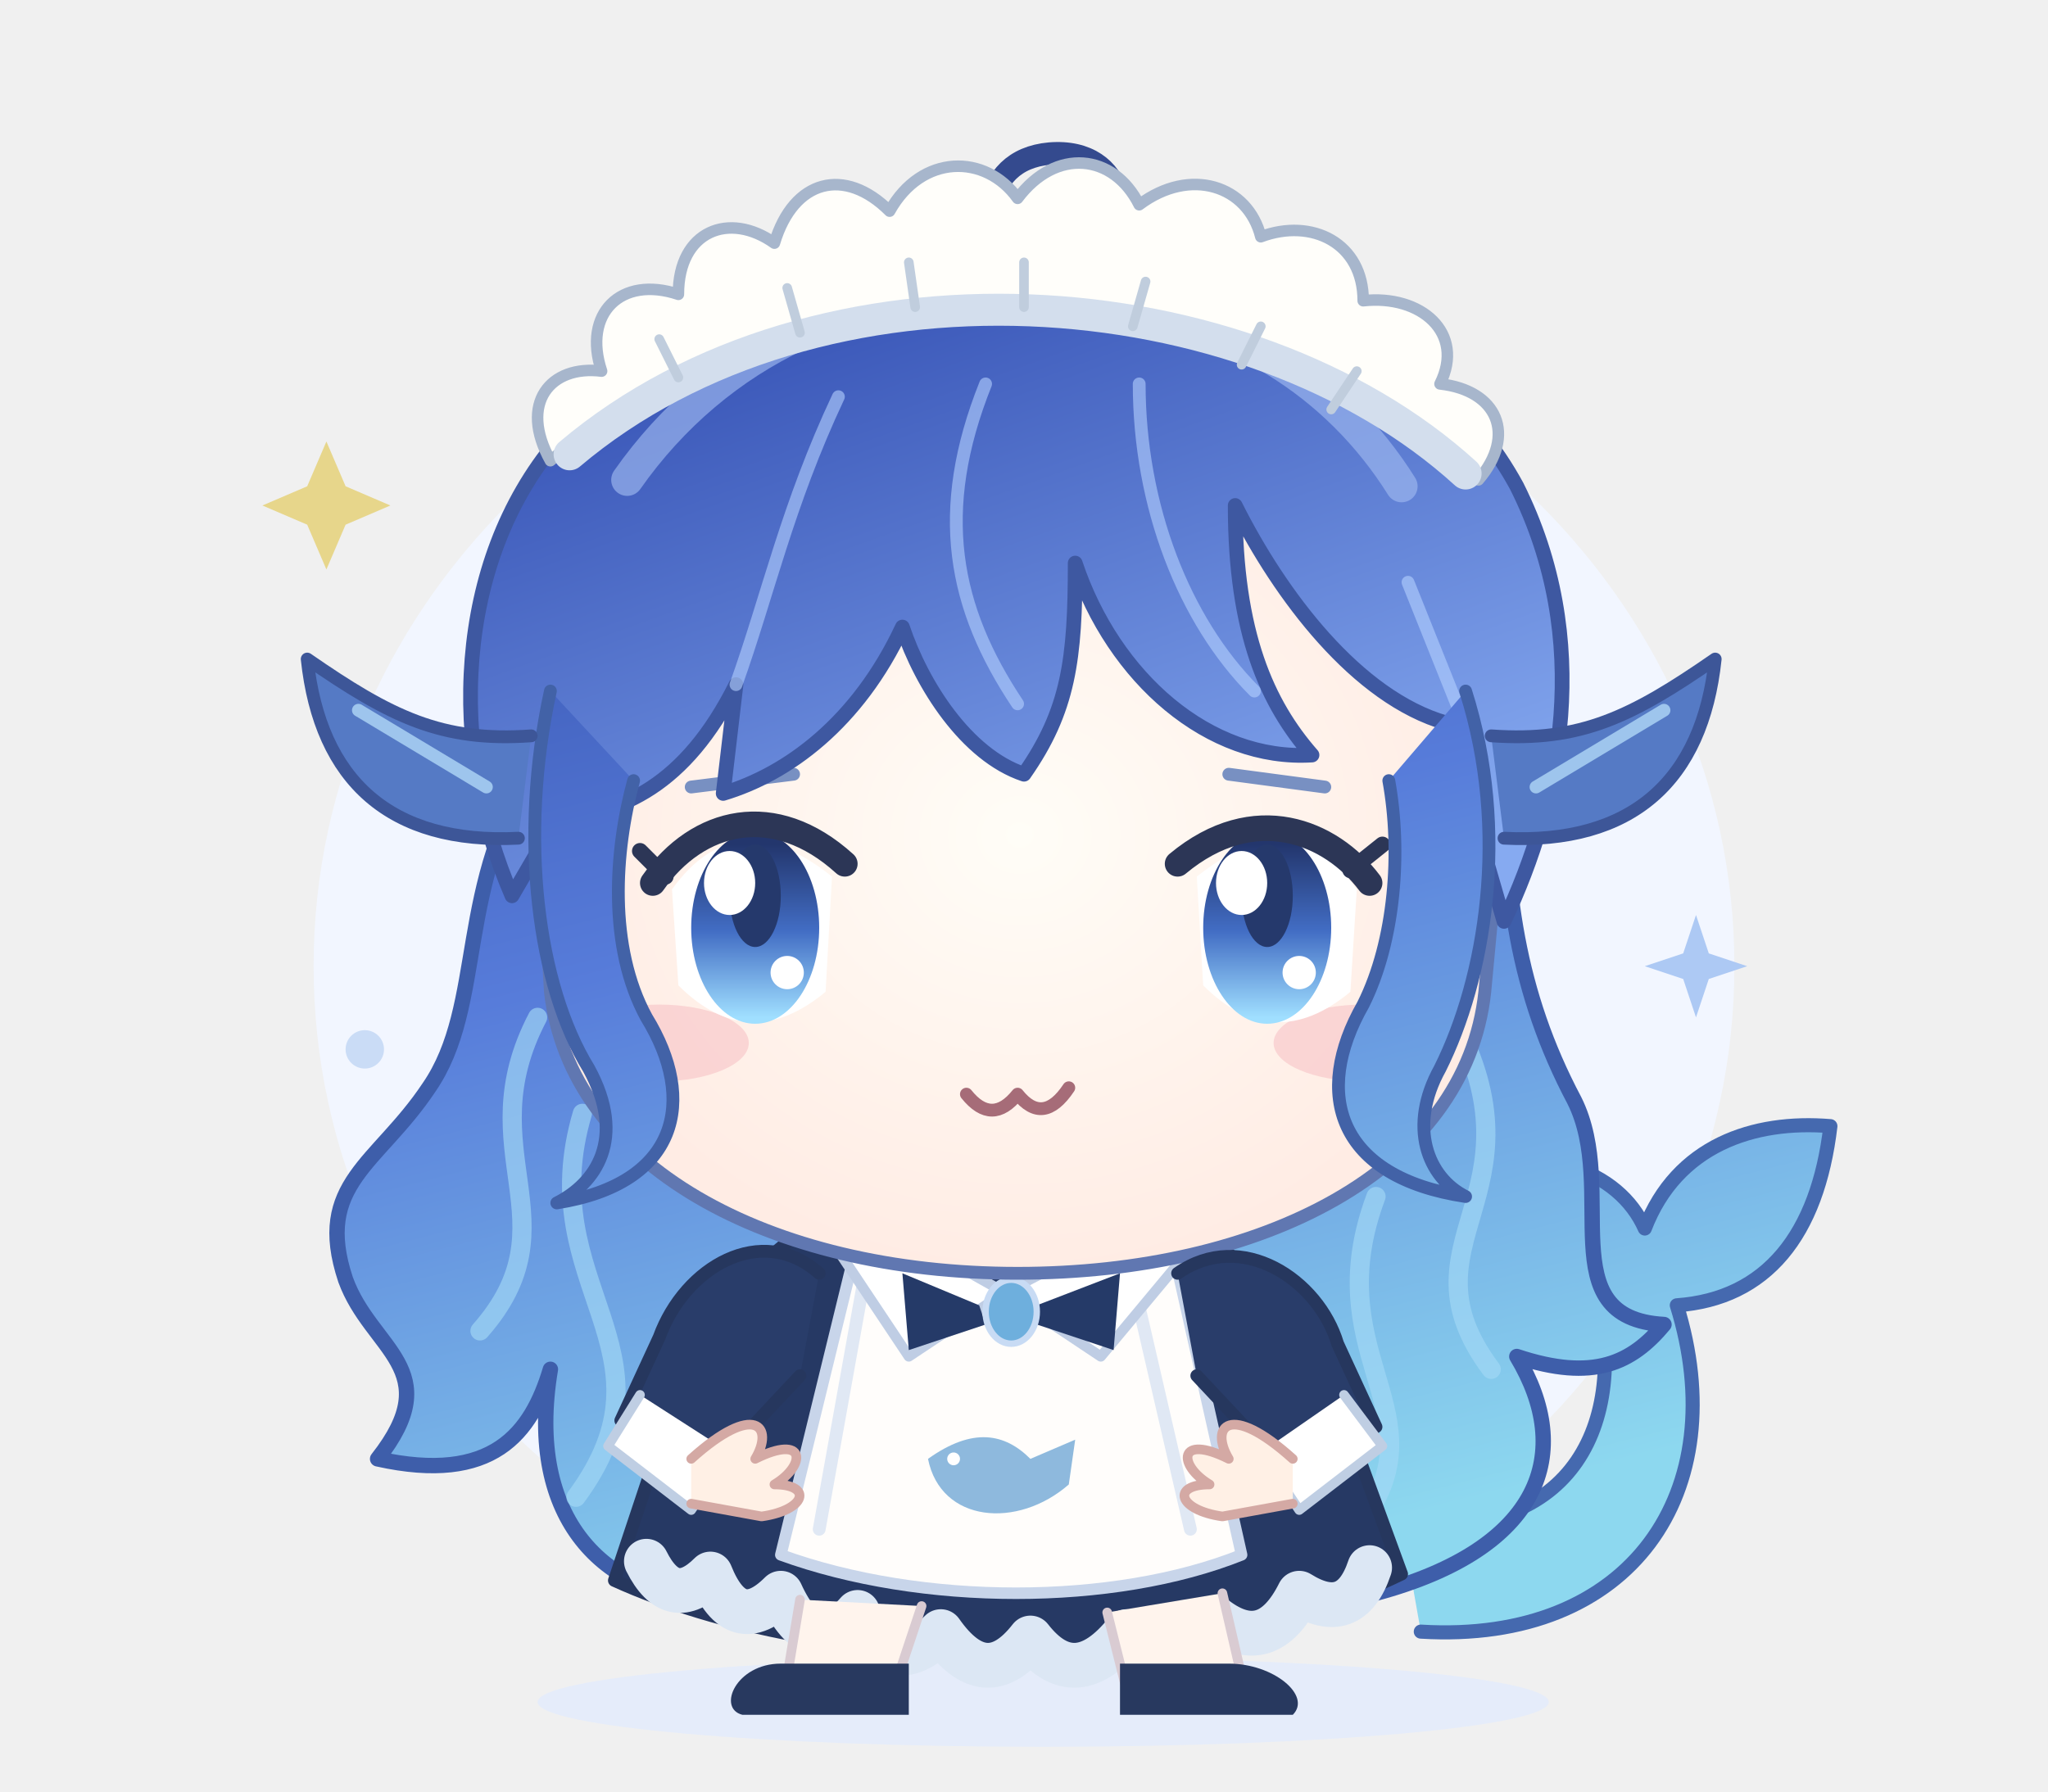
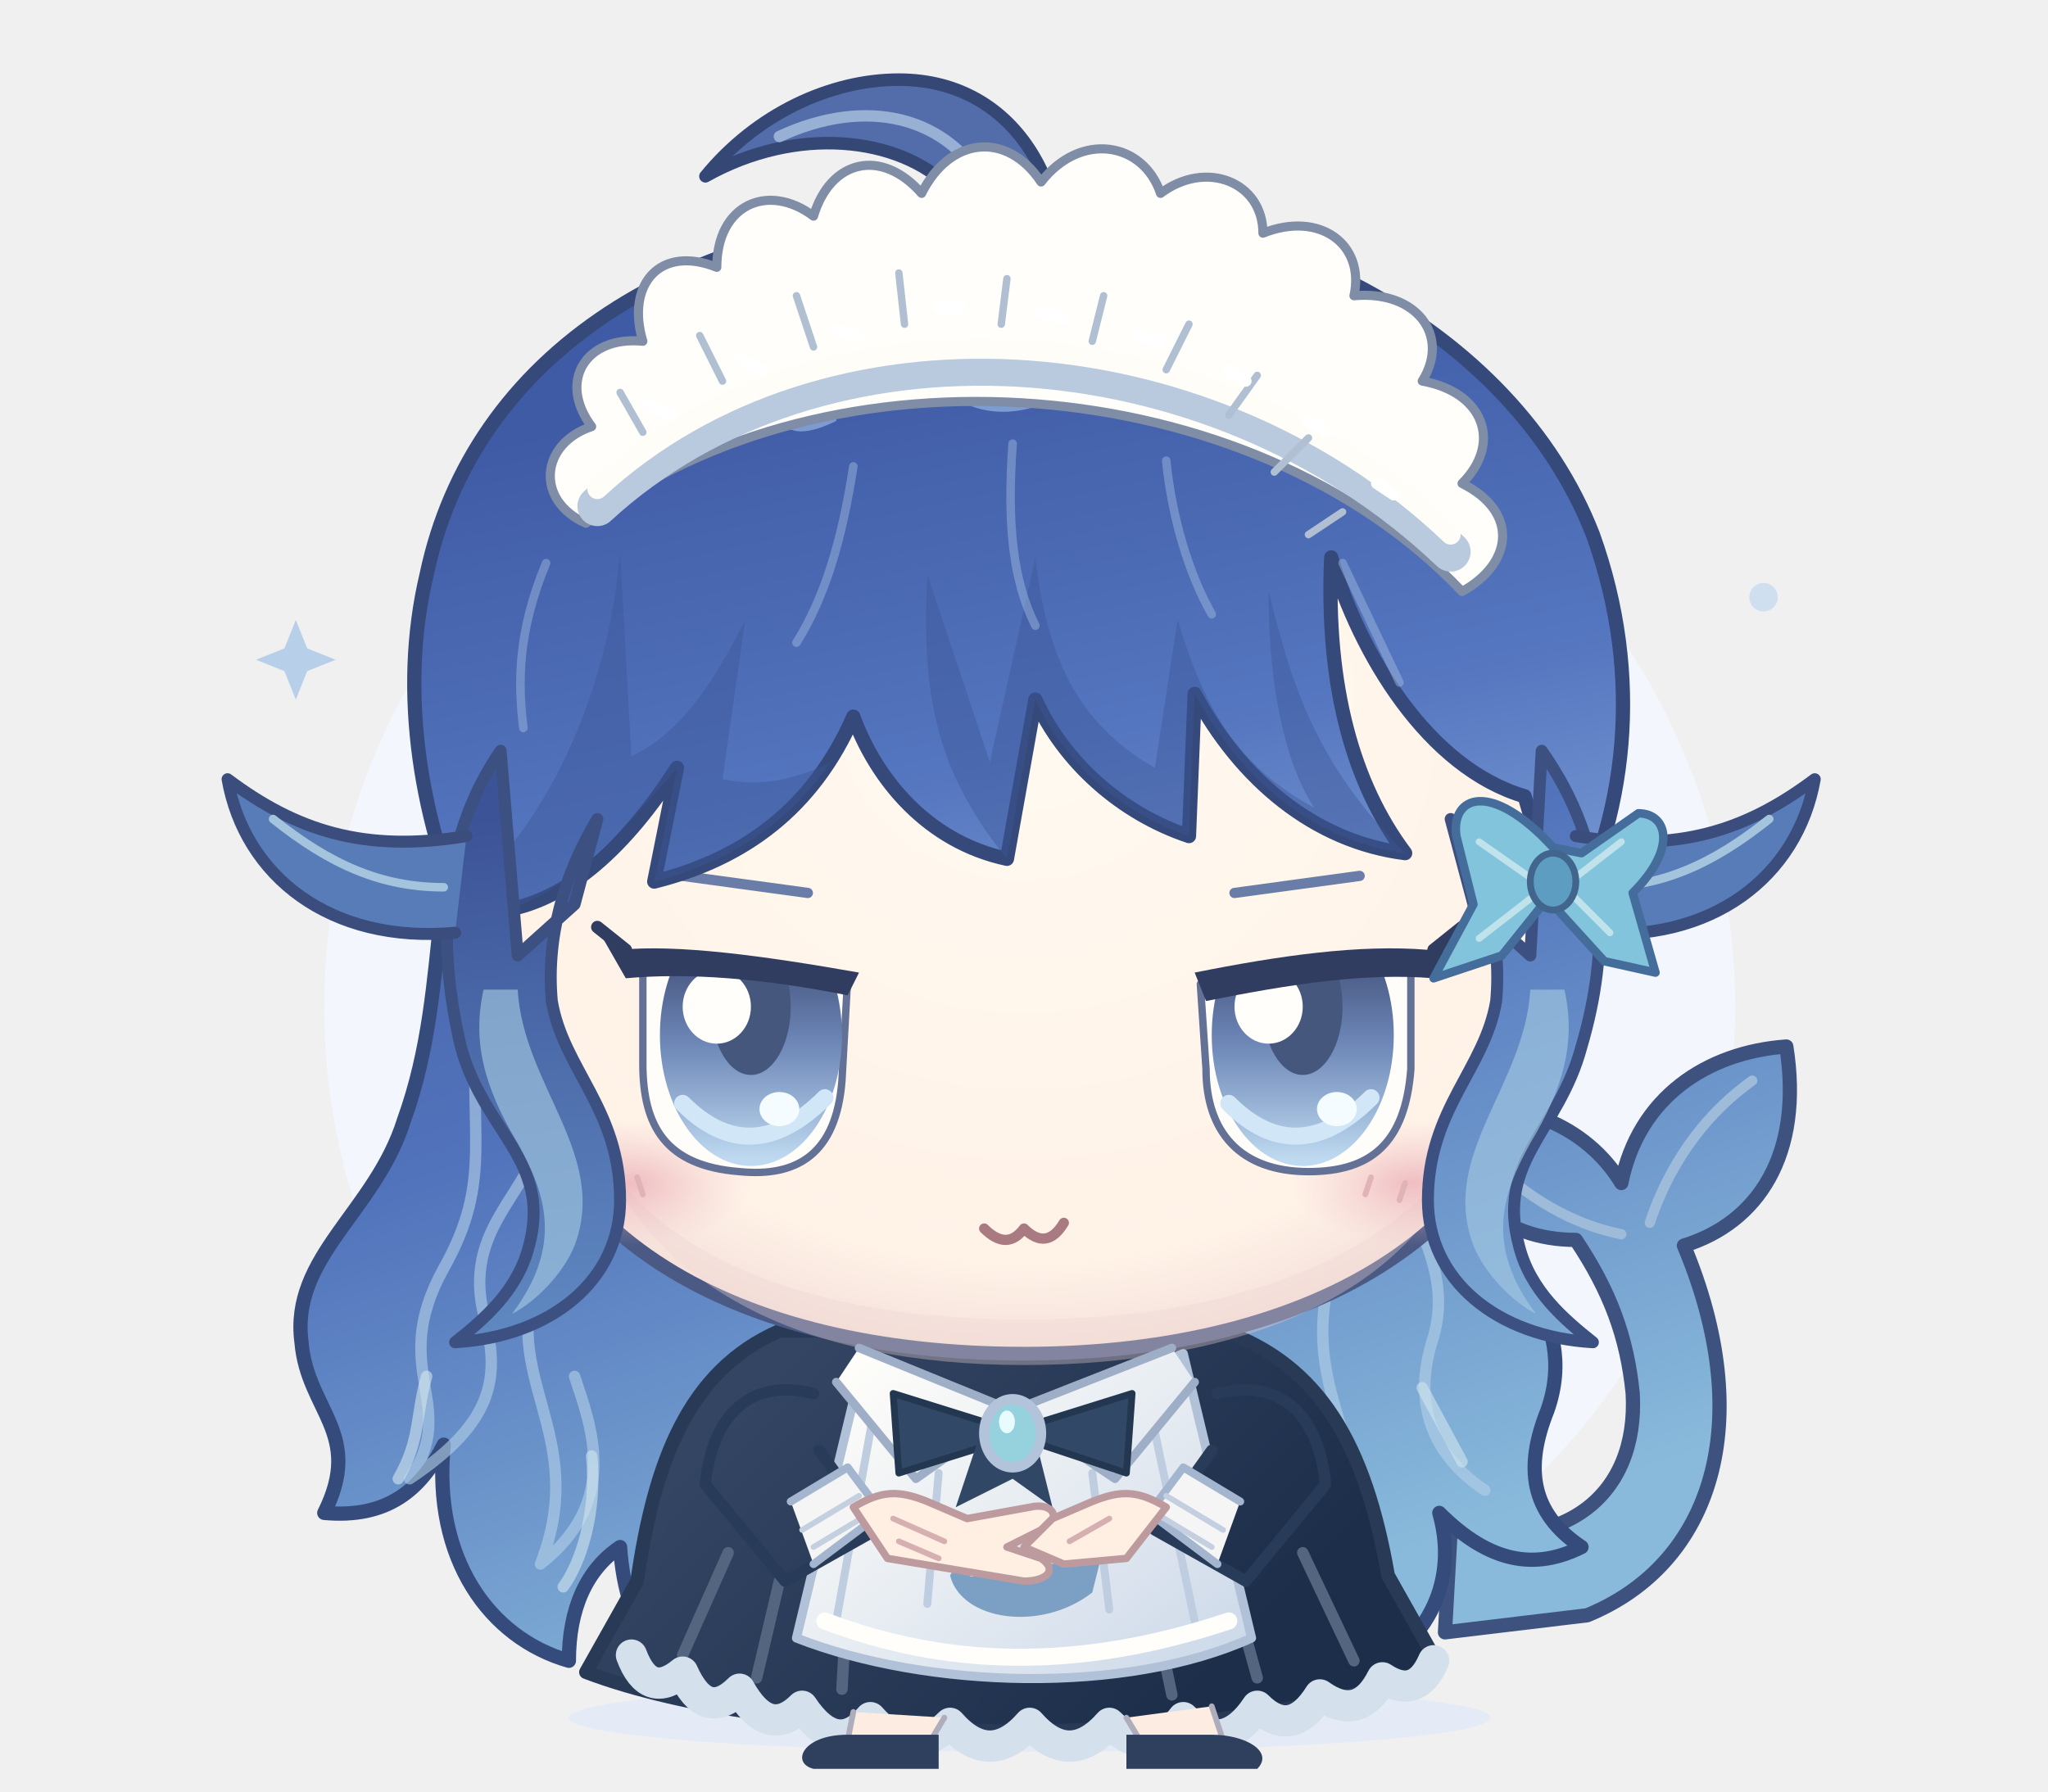
- <svg xmlns="http://www.w3.org/2000/svg" width="240" height="210" viewBox="0 0 320 280" fill="none">
+ <svg xmlns="http://www.w3.org/2000/svg" width="240" height="210" viewBox="0 0 360 315" fill="none">
  <defs>
-     <linearGradient id="h" x1="130" y1="48" x2="181" y2="247" gradientUnits="userSpaceOnUse">
-       <stop stop-color="#334eaa" />
-       <stop offset=".45" stop-color="#577cda" />
-       <stop offset="1" stop-color="#8dd8ef" />
+     <linearGradient id="hair" x1="140" y1="54" x2="217" y2="283" gradientUnits="userSpaceOnUse">
+       <stop stop-color="#3b5098" />
+       <stop offset=".52" stop-color="#5274bc" />
+       <stop offset="1" stop-color="#89badb" />
    </linearGradient>
-     <linearGradient id="bang" x1="134" y1="53" x2="170" y2="153" gradientUnits="userSpaceOnUse">
-       <stop stop-color="#3e5bbb" />
-       <stop offset="1" stop-color="#86aaf1" />
+     <linearGradient id="fringe" x1="170" y1="60" x2="195" y2="177" gradientUnits="userSpaceOnUse">
+       <stop stop-color="#405ba5" />
+       <stop offset=".6" stop-color="#5475bf" />
+       <stop offset="1" stop-color="#7798d1" />
    </linearGradient>
-     <linearGradient id="eye" x1="0" y1="132" x2="0" y2="159" gradientUnits="userSpaceOnUse">
-       <stop stop-color="#23366d" />
-       <stop offset=".5" stop-color="#426dc4" />
-       <stop offset="1" stop-color="#a0dfff" />
+     <linearGradient id="lock" x1="90" y1="143" x2="107" y2="290" gradientUnits="userSpaceOnUse">
+       <stop stop-color="#3c5397" />
+       <stop offset=".7" stop-color="#648fc6" />
+       <stop offset="1" stop-color="#9bc8dc" />
    </linearGradient>
-     <radialGradient id="skin">
-       <stop stop-color="#fffdf7" />
-       <stop offset="1" stop-color="#ffece4" />
+     <linearGradient id="iris" x1="0" y1="164" x2="0" y2="204" gradientUnits="userSpaceOnUse">
+       <stop stop-color="#3a466f" />
+       <stop offset=".5" stop-color="#6f89b9" />
+       <stop offset="1" stop-color="#bfdaf0" />
+     </linearGradient>
+     <radialGradient id="face" cx=".5" cy=".35" r=".7">
+       <stop stop-color="#fffaf1" />
+       <stop offset=".8" stop-color="#fff2e7" />
+       <stop offset="1" stop-color="#f0d8d4" />
    </radialGradient>
+     <radialGradient id="blush">
+       <stop stop-color="#eaa5b0" stop-opacity=".65" />
+       <stop offset="1" stop-color="#edbdc5" stop-opacity="0" />
+     </radialGradient>
+     <linearGradient id="cloth" x1="150" y1="238" x2="201" y2="302" gradientUnits="userSpaceOnUse">
+       <stop stop-color="#fffefa" />
+       <stop offset="1" stop-color="#cedaea" />
+     </linearGradient>
+     <linearGradient id="dress" x1="137" y1="240" x2="203" y2="305" gradientUnits="userSpaceOnUse">
+       <stop stop-color="#344563" />
+       <stop offset="1" stop-color="#1d2e4b" />
+     </linearGradient>
+     <clipPath id="left-eye">
+       <path d="M113 169 149 172 148 190c-1 13-8 17-18 16-13-1-17-8-17-19Z" />
+     </clipPath>
+     <clipPath id="right-eye">
+       <path d="m211 173 37-4v19c-1 13-7 18-18 18-12 0-18-7-18-18Z" />
+     </clipPath>
  </defs>
-   <ellipse cx="160" cy="151" rx="111" ry="105" fill="#f2f6ff" />
-   <ellipse cx="163" cy="266" rx="79" ry="7" fill="#e5ecfa" />
  <g stroke-linecap="round" stroke-linejoin="round">
-     <path d="M219 238c27 3 36-16 30-38-12 2-23-4-26-17 18-5 30 0 34 9 5-13 17-17 29-16-2 17-10 27-24 28 9 29-7 53-40 51" fill="url(#h)" stroke="#4569af" stroke-width="2.2" />
-     <path d="M84 119c-13 19-8 38-17 51-8 12-18 15-13 30 4 11 16 14 5 28 18 4 24-4 27-14-4 24 9 35 24 36l105-1c26-7 31-22 22-37 12 4 18 1 23-5-18-1-7-21-14-35-9-17-11-33-11-53Z" fill="url(#h)" stroke="#3e5eaa" stroke-width="2.4" />
-     <path d="M84 159c-11 21 6 32-9 49m16-34c-8 27 16 37-1 60m137-75c15 28-9 35 6 55m-18-27c-9 24 9 33-1 49" stroke="#a3d9f6" stroke-width="3" opacity=".65" />
-     <path d="M158 52c-6-15-5-27 6-28 12-1 14 12 6 17" stroke="#344a8e" stroke-width="3.5" />
-     <path d="m128 190-18 15-14 42c33 15 88 16 123-1l-15-41-20-15Z" fill="#263964" stroke="#26375e" stroke-width="2" />
-     <path d="M101 244q4 8 10 2 4 10 11 3 5 11 12 3 5 11 13 3 7 10 14 1 7 9 15-1 7 8 14-2 8 6 13-4 8 5 11-4" stroke="#dce7f4" stroke-width="7" />
-     <path d="m125 250-2 12 17 1 4-12m29 1 3 12 18-2-3-13" fill="#fff4ed" stroke="#d9cbd2" stroke-width="1.5" />
-     <path d="M122 260c-7 0-10 7-6 8h26v-8m33 0v8h27c3-3-3-8-10-8" fill="#28395f" />
-     <path d="m134 194 23 10 26-10 11 49c-20 8-50 8-72 0Z" fill="#fffdfb" stroke="#c8d5ea" stroke-width="1.8" />
-     <path d="m135 200-7 39m49-39 9 39" stroke="#e0e8f4" stroke-width="2" />
-     <path d="M145 228c7-5 12-4 16 0l7-3-1 7c-8 7-20 6-22-4Z" fill="#8eb9dd" />
-     <circle cx="149" cy="228" r="1" fill="#fff" />
-     <path d="m132 188 25 14-15 10-12-18m54-6-27 14 15 10 15-18" fill="#fff" stroke="#bfcde4" stroke-width="1.6" />
-     <path d="m153 204-12-5 1 12 12-4m8-3 13-5-1 12-12-4" fill="#253a68" />
-     <ellipse cx="158" cy="205" rx="4" ry="5" fill="#6eafdd" stroke="#c8dbf4" />
-     <path d="M84 121c-6-31 21-59 74-59 52 0 82 27 77 61l-3 32c-3 28-35 44-73 44-39 0-70-17-73-44Z" fill="url(#skin)" stroke="#6077b1" stroke-width="2" />
-     <ellipse cx="103" cy="163" rx="14" ry="6" fill="#f5b9bf" opacity=".5" />
-     <ellipse cx="213" cy="163" rx="14" ry="6" fill="#f5b9bf" opacity=".5" />
-     <path d="M105 139q10-14 25-2l-1 18q-12 10-23-1Z" fill="white" />
-     <path d="M187 137q15-12 25 2l-1 16q-12 10-23-1Z" fill="white" />
-     <ellipse cx="118" cy="145" rx="10" ry="15" fill="url(#eye)" />
-     <ellipse cx="198" cy="145" rx="10" ry="15" fill="url(#eye)" />
-     <ellipse cx="118" cy="140" rx="4" ry="8" fill="#25396c" />
-     <ellipse cx="198" cy="140" rx="4" ry="8" fill="#25396c" />
-     <path d="M102 138c7-10 19-13 30-3m52 0c12-10 24-5 30 3" stroke="#2c3656" stroke-width="4" />
-     <path d="m104 137-4-4m111 3 5-4" stroke="#2c3656" stroke-width="2.5" />
-     <ellipse cx="114" cy="138" rx="4" ry="5" fill="white" />
-     <ellipse cx="194" cy="138" rx="4" ry="5" fill="white" />
-     <circle cx="123" cy="152" r="2.6" fill="white" />
-     <circle cx="203" cy="152" r="2.6" fill="white" />
-     <path d="m108 123 16-2m68 0 15 2" stroke="#7890c2" stroke-width="2" />
-     <path d="M151 171q4 5 8 0 4 5 8-1" stroke="#a66c78" stroke-width="2" />
-     <path d="M80 140c-10-23-9-52 7-71 17-22 45-30 73-29 32-3 64 12 77 36 12 24 7 49-2 68l-9-31c-14-4-26-20-33-34 0 20 5 31 12 39-16 1-31-12-37-30 0 15-1 23-8 33-9-3-16-14-19-23-7 15-18 23-28 26l2-17c-8 16-18 20-28 21Z" fill="url(#bang)" stroke="#3e58a1" stroke-width="2.3" />
-     <path d="M158 47c-23-3-46 8-60 28m74-27c20 1 37 12 47 28" stroke="#9eb8f0" stroke-width="5" opacity=".65" />
-     <path d="M131 62c-8 17-11 31-16 45m39-47c-8 20-5 35 5 50m19-50c0 19 7 37 18 48m24-17 10 25" stroke="#b4d0ff" stroke-width="2" opacity=".6" />
-     <path d="M86 108c-5 23-2 46 6 59 6 11 1 18-5 21 19-3 22-16 14-29-6-11-5-26-2-37m130-14c7 22 3 45-4 59-5 9-2 17 4 20-20-3-24-16-16-30 5-10 6-24 4-35" fill="url(#h)" stroke="#4262a7" stroke-width="2" />
-     <path d="M83 115c-14 1-22-3-35-12 2 19 13 29 33 28m152-16c14 1 22-3 35-12-2 19-13 29-33 28" fill="#557ac5" stroke="#3d5698" stroke-width="2" />
-     <path d="m56 111 20 12m184-12-20 12" stroke="#9ec5ed" stroke-width="2" />
-     <path d="M86 72c-5-9 0-15 8-14-3-9 3-15 12-12 0-10 8-13 15-8 3-10 11-12 18-5 5-9 15-9 20-2 6-8 15-7 19 1 8-6 17-3 19 5 8-3 16 1 16 10 9-1 16 5 12 13 9 1 12 8 6 15-36-31-105-37-145-3Z" fill="#fffefa" stroke="#a7b6cc" stroke-width="1.8" />
-     <path d="M89 71c39-33 106-28 140 3" stroke="#d3deed" stroke-width="5" />
-     <path d="m103 53 3 6m17-14 2 7m17-11 1 7m17-7v7m19-4-2 7m20 0-3 6m18 1-4 6" stroke="#c0cddd" stroke-width="1.5" />
-     <path d="M128 199c-9-8-21-1-25 10l-6 13 13 9 15-16m59-16c10-7 22 1 25 11l6 13-13 8-15-16" fill="#293d6a" stroke="#26375e" stroke-width="2" />
-     <path d="m100 218-5 8 13 10 6-9m96-9 6 8-13 10-6-9" fill="white" stroke="#bfcee3" stroke-width="1.5" />
-     <path d="M108 228c10-9 13-5 10 0 8-4 8 1 3 4 6 0 5 4-2 5l-11-2m94-7c-10-9-13-5-10 0-8-4-8 1-3 4-6 0-5 4 2 5l11-2" fill="#fff0e5" stroke="#d4a9a4" stroke-width="1.5" />
-     <path d="m51 69 3 7 7 3-7 3-3 7-3-7-7-3 7-3Z" fill="#e7d68b" />
-     <path d="m265 143 2 6 6 2-6 2-2 6-2-6-6-2 6-2Z" fill="#adc9f4" />
-     <circle cx="57" cy="164" r="3" fill="#cadcf6" />
+     <ellipse cx="181" cy="177" rx="124" ry="119" fill="#f3f7fd" />
+     <ellipse cx="181" cy="302" rx="81" ry="6" fill="#e4ebf6" />
+     <path d="M255 269c20 4 33-6 32-24-1-10-4-18-10-27-13 0-22-8-25-22 14-4 27 2 33 12 3-15 15-23 29-24 3 19-5 31-18 35 13 31 5 56-17 65l-25 3Z" fill="url(#hair)" stroke="#3e527f" stroke-width="2.5" />
+     <path d="M290 215c4-12 11-20 18-25m-23 27c-10-2-19-8-26-16" stroke="#9ebbd9" stroke-width="1.8" />
+     <path d="M88 120c-14 29-8 52-17 77-5 16-20 24-18 39 1 12 11 16 4 30 11 1 17-4 21-12-2 20 8 34 22 38 0-9 3-16 9-20 1 15 8 24 20 27l103-2c17-4 25-17 21-31 9 9 17 10 25 6-9-6-10-14-6-24 6-17-9-27-12-41-4-16-2-39-9-57l-15-29Z" fill="url(#hair)" stroke="#354b7c" stroke-width="2.5" />
+     <path d="M84 177c-2 22 3 30-6 46-10 18 3 24-6 37 15-10 16-18 13-29-4-17 11-22 11-37m-1 29c-8 19 9 29 0 52 14-11 9-24 6-33m144-62c-7 28 12 37 7 55-4 12 0 21 9 27m-28-34c-3 19 9 27 4 46" stroke="#b4d1e8" stroke-width="2" opacity=".6" />
+     <path d="M75 242c-2 7-1 11-5 18m34-4c1 10-2 19-5 23m151-35 7 13" stroke="#d2e6ef" stroke-width="2" opacity=".6" />
+     <path d="M186 57c4-23-7-43-28-43-12 0-25 6-34 17 16-9 34-7 43 2 6 7 7 15 5 24Z" fill="#526da9" stroke="#344775" stroke-width="2.2" />
+     <path d="M137 24c15-7 30-4 37 10" stroke="#99b0d5" stroke-width="2" />
+     <path d="M137 234c-16 7-22 23-25 44l-9 16c34 13 112 15 150-1l-9-16c-4-23-12-37-29-43Z" fill="url(#dress)" stroke="#293a57" stroke-width="2.4" />
+     <path d="m128 273-8 18m17-13-4 17m16-16-1 18m54-18 4 19m10-21 5 18m8-22 9 19" stroke="#54657f" stroke-width="2" />
+     <path d="M111 291q3 8 9 3 4 9 10 3 5 9 11 3 6 9 12 2 7 8 14 1 7 8 14 0 7 8 14 0 7 7 13-1 7 7 13-2 6 6 11-2 7 5 11-3 6 4 9-3" stroke="#d5e0ed" stroke-width="5.5" />
+     <path d="m150 301-1 5 14 1 3-5m32 0 3 5 14-1-2-6" fill="#fcece2" stroke="#adadbb" stroke-width="1" />
+     <path d="M149 305c-8 0-10 5-6 6h22v-6m33 0v6h23c3-3-2-6-8-6" fill="#2f405e" />
+     <path d="m152 238 27 12 29-12 12 50c-22 10-57 9-80 0Z" fill="url(#cloth)" stroke="#b1c1d7" stroke-width="1.6" />
+     <path d="m154 246-7 39m55-38 8 38m-45-26-2 23m29-23 3 24" stroke="#bfcde0" stroke-width="1.4" />
+     <path d="M145 285c21 8 44 9 71 0" stroke="#fffefa" stroke-width="3" />
+     <path d="M167 277c4-7 13-6 18-2l9-3-2 8c-9 7-23 5-25-3Z" fill="#7c9fc4" />
+     <circle cx="171" cy="276" r="1.2" fill="#fff" />
+     <path d="M86 136c-4-43 36-73 94-73s98 30 94 73l-3 40c-2 39-39 62-91 62-51 0-87-21-91-59Z" fill="url(#face)" stroke="#4a5a85" stroke-width="2.4" />
+     <path d="M104 199c9 21 37 33 76 33 37 0 66-11 78-32-8 28-41 40-78 40-38 0-66-13-76-41Z" fill="#efd3d0" opacity=".35" />
+     <ellipse cx="111" cy="208" rx="21" ry="11" fill="url(#blush)" />
+     <ellipse cx="248" cy="208" rx="21" ry="11" fill="url(#blush)" />
+     <path d="m105 208 1 3m6-4 1 3m128-3-1 3m7-2-1 3" stroke="#e0b3b7" stroke-width="1" />
+     <path d="M113 169 149 172 148 190c-1 13-8 17-18 16-13-1-17-8-17-19Z" fill="#fffdf9" stroke="#637196" stroke-width="1.3" />
+     <g clip-path="url(#left-eye)">
+       <ellipse cx="132" cy="182" rx="16" ry="23" fill="url(#iris)" />
+       <ellipse cx="132" cy="177" rx="7" ry="12" fill="#46577d" />
+       <path d="M120 194q12 12 25-1" stroke="#d1e6f6" stroke-width="3" />
+       <ellipse cx="126" cy="177" rx="6" ry="6.5" fill="#fffefa" />
+       <ellipse cx="137" cy="195" rx="3.5" ry="3" fill="#f5fcff" />
+     </g>
+     <path d="m211 173 37-4v19c-1 13-7 18-18 18-12 0-18-7-18-18Z" fill="#fffdf9" stroke="#637196" stroke-width="1.3" />
+     <g clip-path="url(#right-eye)">
+       <ellipse cx="229" cy="182" rx="16" ry="23" fill="url(#iris)" />
+       <ellipse cx="229" cy="177" rx="7" ry="12" fill="#46577d" />
+       <path d="M216 194q12 12 25-1" stroke="#d1e6f6" stroke-width="3" />
+       <ellipse cx="223" cy="177" rx="6" ry="6.5" fill="#fffefa" />
+       <ellipse cx="235" cy="195" rx="3.5" ry="3" fill="#f5fcff" />
+     </g>
+     <path d="M109 167c10-1 25 1 42 4l-2 4c-15-3-28-4-39-3l-4-7Zm101 4c15-3 29-5 41-4l4-3-3 8c-12-1-25 1-40 4Z" fill="#303d61" />
+     <path d="m110 167-5-4m147 4 5-4" stroke="#303d61" stroke-width="2.2" />
+     <path d="m120 154 22 3m75 0 22-3" stroke="#697da8" stroke-width="1.8" />
+     <path d="M173 216q4 4 7 0 4 4 7-1" stroke="#aa7a83" stroke-width="1.8" />
+     <path d="M83 165c-9-20-13-43-8-64 8-38 44-63 99-64 48-3 92 21 106 57 9 25 6 50-5 70l-7-24c-17-5-29-25-34-42-1 23 4 40 13 52-16-2-29-13-37-28l-1 25c-12-4-22-13-27-24l-5 28c-14-3-23-14-27-25-7 16-19 25-35 29l4-20c-9 14-19 23-30 25Z" fill="url(#fringe)" stroke="#35497a" stroke-width="2.5" />
+     <path d="M109 97c-2 25-13 47-25 58l5 5c10-3 19-12 30-25l-4 20c15-4 24-11 31-21-8 4-14 4-19 3l4-28c-8 16-14 21-20 24Zm54 4c-1 20 1 34 14 50l5-28c5 11 15 20 27 24l1-25c8 15 21 26 37 28-16-16-20-30-24-46 0 20 4 32 8 38-15-8-20-20-24-33l-4 26c-14-8-19-20-21-37l-8 36Z" fill="#3c5597" opacity=".42" />
+     <path d="M102 83c8-12 17-18 27-21-4 5-7 8-10 12l-8 2-5 9c-3 3-6 2-4-2Zm36-20c8-8 15-10 21-8-7 7-12 11-12 19-8 4-13 2-9-11Zm30-6c5-7 13-6 19-5l3 15c-7 6-16 7-22 3Zm34-1c6 1 13 4 20 9l5 17c-10-5-14-8-19-7Zm34 18c11 7 18 17 20 27-8-5-12-10-14-15Z" fill="#93b2df" opacity=".73" />
+     <path d="M96 99c-5 12-5 21-4 29m58-46c-2 13-5 23-10 31m38-35c-1 14 0 24 4 32m23-29c1 10 4 20 8 27m23-9 10 21" stroke="#a4bce1" stroke-width="1.5" opacity=".45" />
+     <path d="M88 132c-11 16-11 35-7 52 4 15 16 20 12 35-2 8-8 13-13 17 17-1 29-11 29-25 0-16-10-23-12-35-1-11 2-22 8-32l-4 15-10 9Z" fill="url(#lock)" stroke="#3c5181" stroke-width="2.1" />
+     <path d="M91 174c1 17 16 29 10 45-2 5-7 10-11 12 9-12 6-21 1-30-6-10-8-18-6-27Z" fill="#a3c8e2" opacity=".64" />
+     <path d="M271 132c12 17 12 35 7 52-4 15-15 20-11 35 2 8 8 13 13 17-17-1-29-11-29-25 0-16 10-23 12-35 1-11-2-22-8-32l4 15 10 9Z" fill="url(#hair)" stroke="#3c5181" stroke-width="2.1" />
+     <path d="M269 174c-1 17-16 29-10 45 2 5 7 10 11 12-9-12-6-21-1-30 6-10 8-18 6-27Z" fill="#a3c8e2" opacity=".64" />
+     <path d="M82 147c-18 3-30-1-42-10 3 17 18 29 40 27m197-17c18 3 30-1 42-10-3 17-18 29-40 27" fill="#577cb7" stroke="#3a4d7c" stroke-width="2.1" />
+     <path d="M48 144c10 8 19 12 30 12m233-12c-10 8-19 12-30 12" stroke="#a4c3dd" stroke-width="1.5" />
+     <path d="M89 83c-9-4-8-14 1-17-6-8-1-16 9-15-3-10 3-17 13-13 0-11 9-15 17-9 3-10 12-12 19-4 5-10 15-11 21-2 7-9 18-7 21 2 8-6 18-2 18 7 10-4 18 2 16 11 11-1 17 7 12 15 11 2 14 11 7 18 10 5 9 14 0 19-37-39-111-45-154-12Z" transform="translate(14 9)" fill="url(#cloth)" stroke="#7f8da7" stroke-width="1.6" />
+     <path d="M105 89c39-36 108-32 150 8" stroke="#b9c9de" stroke-width="7" />
+     <path d="M105 86c39-36 108-32 150 8" stroke="#fffdf8" stroke-width="3.5" />
+     <path d="m109 69 4 7m10-17 4 8m13-15 3 9m15-13 1 9m18-8-1 8m18-5-2 8m17-3-4 8m16 1-5 7m14 4-6 6m12 7-6 4" stroke="#b1bfd2" stroke-width="1.3" />
+     <path d="m114 71 4 2m12-10 4 2m13-7 4 1m14-5h4m14 1 4 1m13 3 4 1m12 5 3 2m11 7 3 2m9 9 3 2" stroke="#fff" stroke-width="2" />
+     <path d="M273 149c-11-12-18-9-17-2l3 12-7 13 12-4 8-10 10 11 9 2-4-14c8-8 6-14 1-14l-10 7Z" fill="#83c4dd" stroke="#456d9b" stroke-width="1.5" />
+     <path d="m260 148 10 7m15-7-9 7m-16 10 9-7m14 6-7-7" stroke="#c0e2eb" stroke-width="1.2" />
+     <ellipse cx="273" cy="155" rx="4" ry="5" fill="#5d9dc2" stroke="#42658d" stroke-width="1.2" />
+     <path d="m151 237 27 11-17 12-14-17m59-6-28 11 18 12 14-17" fill="url(#cloth)" stroke="#9faec7" stroke-width="1.5" />
+     <path d="m173 250-16-5 1 14 16-5m9-4 16-5-1 14-15-5" fill="#324867" stroke="#233750" stroke-width="1.2" />
+     <path d="m172 253-4 12 10-5 7 5-3-12" fill="#304766" />
+     <ellipse cx="178" cy="252" rx="5" ry="6" fill="#96d1de" stroke="#b3c3da" stroke-width="1.8" />
+     <ellipse cx="177" cy="250" rx="1.4" ry="2" fill="#e8fcff" />
+     <path d="M143 245c-12-3-18 5-19 16l14 17 16-9-10-14m70-10c12-3 18 5 19 16l-14 17-16-9 10-14" fill="url(#dress)" stroke="#283b58" stroke-width="2" />
+     <path d="m139 264 10-6 6 8-12 9m75-11-10-6-6 8 12 9" fill="#f4f5f4" stroke="#a4b6cf" stroke-width="1.4" />
+     <path d="m141 269 10-6m-8 9 10-6m62 3-10-6m8 9-10-6" stroke="#c4cfe0" stroke-width="1" />
+     <path d="M150 265c5-3 8-3 13-1l7 3 11-2c4-1 6 2 2 4l-6 3 6 2c3 2 1 4-3 4l-12-2-12-2Z" fill="#ffefe3" stroke="#bc9a9e" stroke-width="1.3" />
+     <path d="M205 265c-5-3-8-3-13-1l-7 3-5 5 7 3 11-1Z" fill="#ffefe3" stroke="#bc9a9e" stroke-width="1.3" />
+     <path d="m157 267 9 4m-8 0 7 3m30-7-7 4" stroke="#d6afb0" stroke-width="1" />
+     <path d="m52 109 2 5 5 2-5 2-2 5-2-5-5-2 5-2Z" fill="#b7cfe8" />
+     <circle cx="310" cy="105" r="2.5" fill="#cfdfef" />
  </g>
</svg>
